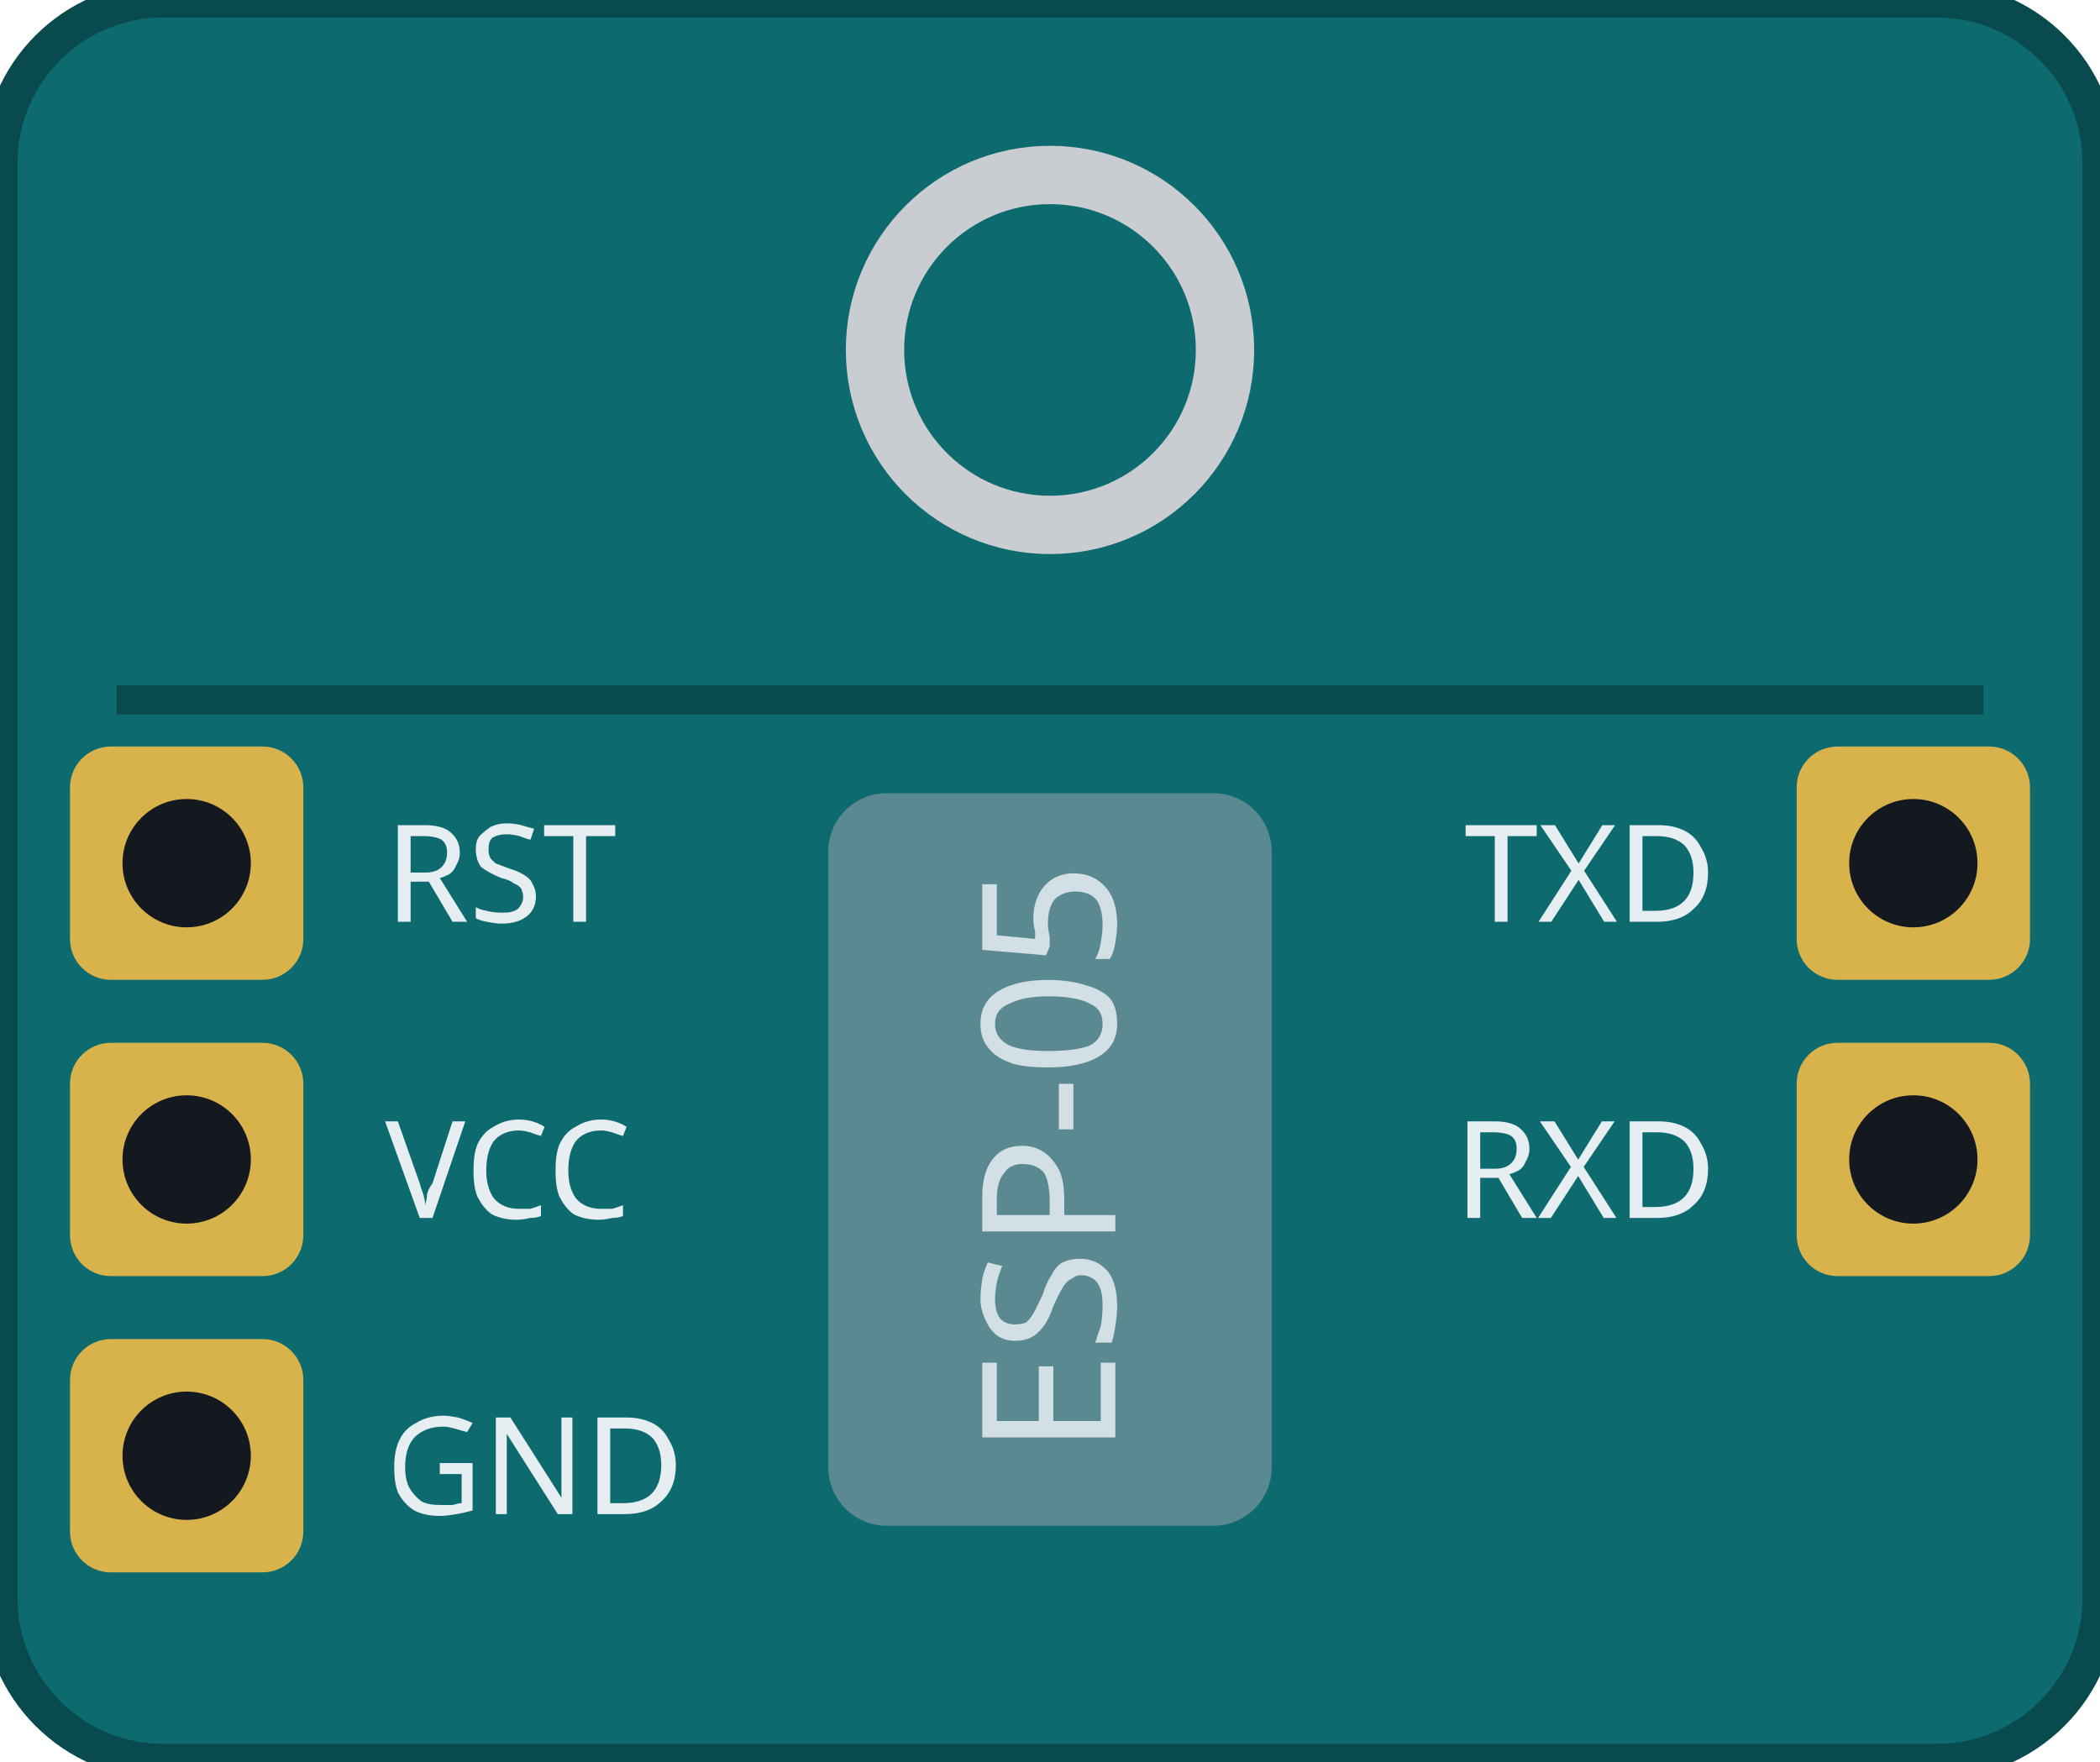
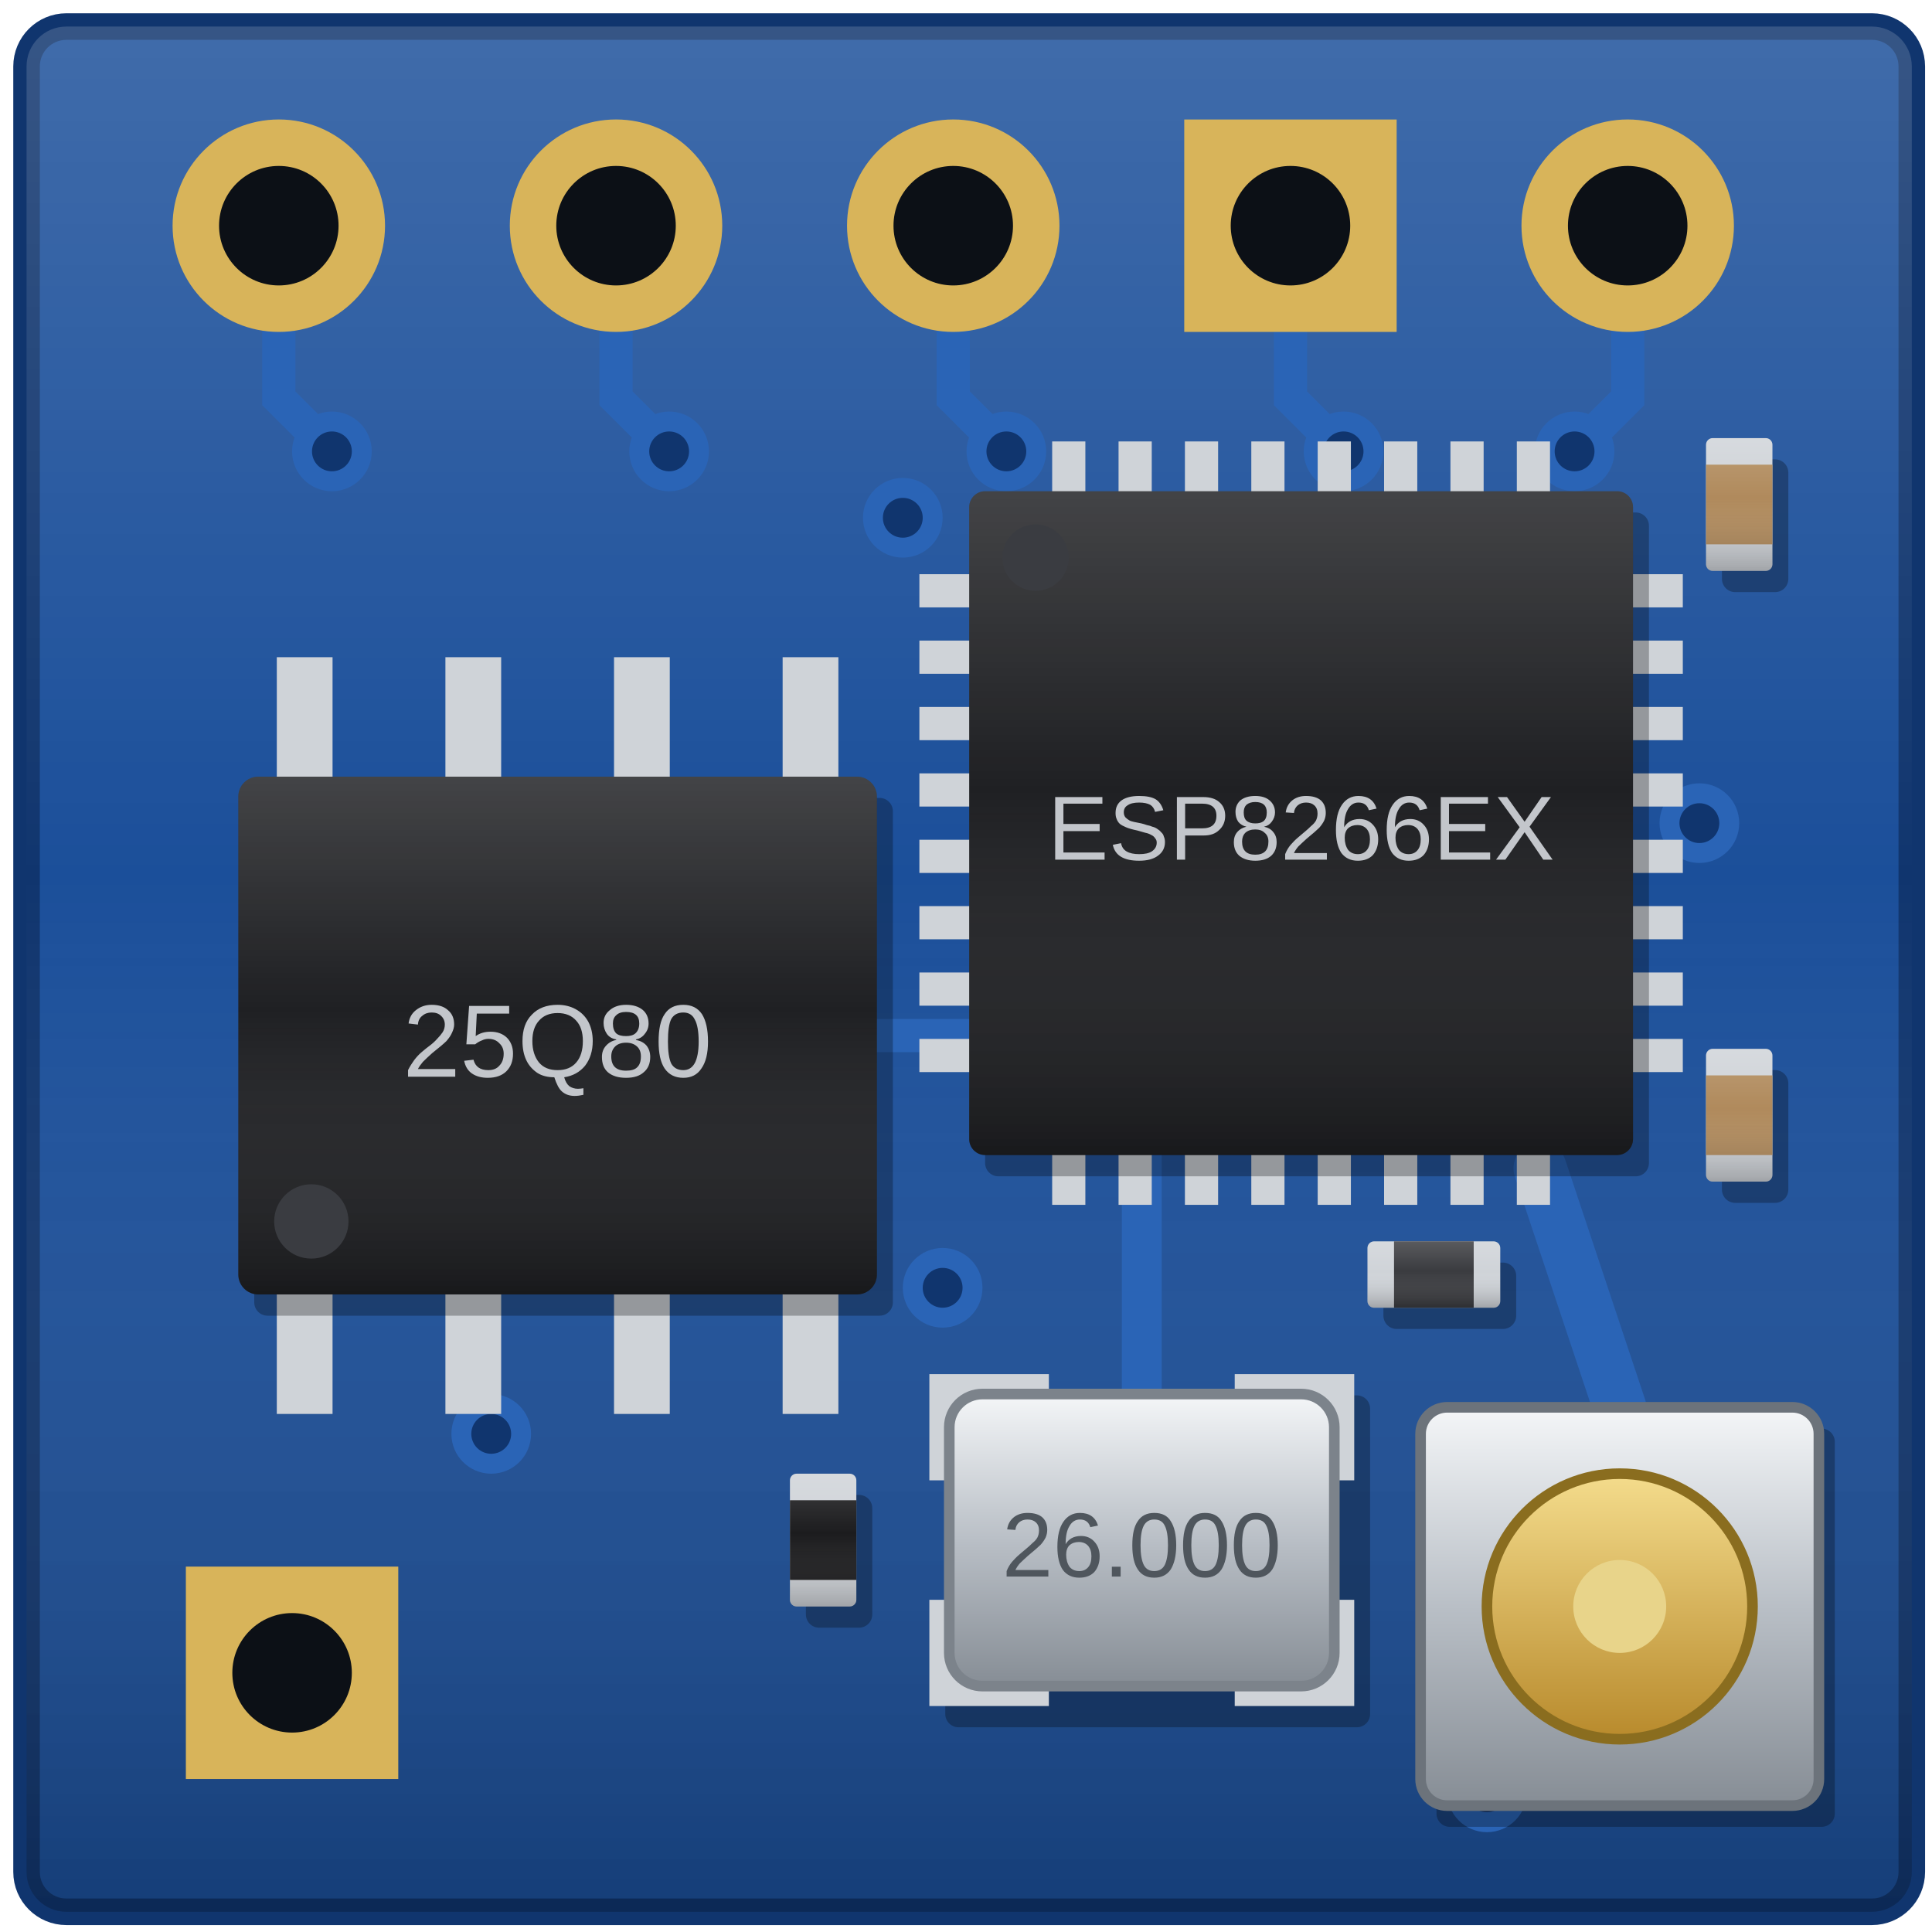
- <svg xmlns="http://www.w3.org/2000/svg" version="1.1" width="18.0mm" height="15.1mm" viewBox="0 0 18.0 15.1">
-   <rect x="0" y="0" width="18.0" height="15.1" rx="1.4" fill="#0d6b6f" />
-   <rect x="0" y="0" width="18.0" height="15.1" rx="1.4" fill="none" stroke="#084a4d" stroke-width="0.3" />
-   <circle cx="9.00" cy="3.0" r="1.5" fill="none" stroke="#c9ccd1" stroke-width="0.5" />
-   <line x1="1.0" y1="6.00" x2="17.00" y2="6.00" stroke="#084a4d" stroke-width="0.25" />
-   <rect x="7.10" y="6.80" width="3.8" height="6.28" rx="0.5" fill="#9aa3ad" opacity="0.55" />
-   <rect x="0.60" y="6.40" width="2.0" height="2.0" rx="0.35" fill="#d8b24a" />
-   <circle cx="1.60" cy="7.40" r="0.55" fill="#14181f" />
-   <rect x="0.60" y="8.94" width="2.0" height="2.0" rx="0.35" fill="#d8b24a" />
-   <circle cx="1.60" cy="9.94" r="0.55" fill="#14181f" />
-   <rect x="0.60" y="11.48" width="2.0" height="2.0" rx="0.35" fill="#d8b24a" />
-   <circle cx="1.60" cy="12.48" r="0.55" fill="#14181f" />
-   <rect x="15.40" y="6.40" width="2.0" height="2.0" rx="0.35" fill="#d8b24a" />
-   <circle cx="16.40" cy="7.40" r="0.55" fill="#14181f" />
-   <rect x="15.40" y="8.94" width="2.0" height="2.0" rx="0.35" fill="#d8b24a" />
-   <circle cx="16.40" cy="9.94" r="0.55" fill="#14181f" />
-   <text x="3.30" y="7.90" fill="#e6eef2" font-size="1.15px" font-family="Verdana">RST</text>
-   <text x="3.30" y="10.44" fill="#e6eef2" font-size="1.15px" font-family="Verdana">VCC</text>
-   <text x="3.30" y="12.98" fill="#e6eef2" font-size="1.15px" font-family="Verdana">GND</text>
-   <text x="14.70" y="7.90" fill="#e6eef2" font-size="1.15px" text-anchor="end" font-family="Verdana">TXD</text>
-   <text x="14.70" y="10.44" fill="#e6eef2" font-size="1.15px" text-anchor="end" font-family="Verdana">RXD</text>
-   <text x="9.00" y="10.50" fill="#e6eef2" font-size="1.6px" text-anchor="middle" font-family="Verdana" opacity="0.85" transform="rotate(-90 9.00 9.94)">ESP-05</text>
+ <svg xmlns="http://www.w3.org/2000/svg" version="1.1" width="55px" height="55px" viewBox="0 0 55 55">
+   <defs>
+     <linearGradient id="luz" x1="0" y1="0" x2="0" y2="1">
+       <stop offset="0" stop-color="#ffffff" stop-opacity="0.16" />
+       <stop offset="0.45" stop-color="#ffffff" stop-opacity="0" />
+       <stop offset="1" stop-color="#000000" stop-opacity="0.22" />
+     </linearGradient>
+     <linearGradient id="metal" x1="0" y1="0" x2="0" y2="1">
+       <stop offset="0" stop-color="#f4f6f8" />
+       <stop offset="0.5" stop-color="#b9bfc6" />
+       <stop offset="1" stop-color="#868d95" />
+     </linearGradient>
+     <linearGradient id="metal-h" x1="0" y1="0" x2="1" y2="0">
+       <stop offset="0" stop-color="#8a9199" />
+       <stop offset="0.35" stop-color="#eef1f4" />
+       <stop offset="0.7" stop-color="#b3b9c0" />
+       <stop offset="1" stop-color="#7c838b" />
+     </linearGradient>
+     <radialGradient id="lata" cx="0.4" cy="0.38" r="0.66">
+       <stop offset="0" stop-color="#f6f8fa" />
+       <stop offset="0.6" stop-color="#c3c9cf" />
+       <stop offset="1" stop-color="#8c939b" />
+     </radialGradient>
+     <linearGradient id="plastico" x1="0" y1="0" x2="0" y2="1">
+       <stop offset="0" stop-color="#3a3c40" />
+       <stop offset="1" stop-color="#16171a" />
+     </linearGradient>
+     <linearGradient id="ouro" x1="0" y1="0" x2="0" y2="1">
+       <stop offset="0" stop-color="#f4dc8c" />
+       <stop offset="1" stop-color="#b88a2c" />
+     </linearGradient>
+     <linearGradient id="blindagem" x1="0" y1="0" x2="1" y2="1">
+       <stop offset="0" stop-color="#eef1f3" />
+       <stop offset="0.45" stop-color="#c8cdd2" />
+       <stop offset="1" stop-color="#9aa1a8" />
+     </linearGradient>
+     <radialGradient id="cupula" cx="0.36" cy="0.3" r="0.78">
+       <stop offset="0" stop-color="#ffffff" stop-opacity="0.6" />
+       <stop offset="0.32" stop-color="#ffffff" stop-opacity="0.1" />
+       <stop offset="1" stop-color="#000000" stop-opacity="0.32" />
+     </radialGradient>
+     <linearGradient id="ceramica" x1="0" y1="0" x2="0" y2="1">
+       <stop offset="0" stop-color="#f4f1e8" />
+       <stop offset="1" stop-color="#cfc9b8" />
+     </linearGradient>
+   </defs>
+   <path fill-rule="evenodd" d="M1.89 0.756 L53.291 0.756 A1.134 1.134 0 0 1 54.425 1.89 L54.425 53.291 A1.134 1.134 0 0 1 53.291 54.425 L1.89 54.425 A1.134 1.134 0 0 1 0.756 53.291 L0.756 1.89 A1.134 1.134 0 0 1 1.89 0.756 Z" fill="#1b4f9a" stroke="#10356e" stroke-width="0.756" />
+   <path fill-rule="evenodd" d="M1.89 0.756 L53.291 0.756 A1.134 1.134 0 0 1 54.425 1.89 L54.425 53.291 A1.134 1.134 0 0 1 53.291 54.425 L1.89 54.425 A1.134 1.134 0 0 1 0.756 53.291 L0.756 1.89 A1.134 1.134 0 0 1 1.89 0.756 Z" fill="url(#luz)" />
+   <path d="M7.937 9.449 L7.937 11.339 L9.449 12.85" fill="none" stroke="#2a64b6" stroke-width="0.945" stroke-linecap="round" />
+   <circle cx="9.449" cy="12.85" r="1.134" fill="#2a64b6" />
+   <circle cx="9.449" cy="12.85" r="0.567" fill="#10356e" />
+   <path d="M17.537 9.449 L17.537 11.339 L19.049 12.85" fill="none" stroke="#2a64b6" stroke-width="0.945" stroke-linecap="round" />
+   <circle cx="19.049" cy="12.85" r="1.134" fill="#2a64b6" />
+   <circle cx="19.049" cy="12.85" r="0.567" fill="#10356e" />
+   <path d="M27.137 9.449 L27.137 11.339 L28.649 12.85" fill="none" stroke="#2a64b6" stroke-width="0.945" stroke-linecap="round" />
+   <circle cx="28.649" cy="12.85" r="1.134" fill="#2a64b6" />
+   <circle cx="28.649" cy="12.85" r="0.567" fill="#10356e" />
+   <path d="M36.737 9.449 L36.737 11.339 L38.249 12.85" fill="none" stroke="#2a64b6" stroke-width="0.945" stroke-linecap="round" />
+   <circle cx="38.249" cy="12.85" r="1.134" fill="#2a64b6" />
+   <circle cx="38.249" cy="12.85" r="0.567" fill="#10356e" />
+   <path d="M46.337 9.449 L46.337 11.339 L44.825 12.85" fill="none" stroke="#2a64b6" stroke-width="0.945" stroke-linecap="round" />
+   <circle cx="44.825" cy="12.85" r="1.134" fill="#2a64b6" />
+   <circle cx="44.825" cy="12.85" r="0.567" fill="#10356e" />
+   <path d="M15.874 29.48 L30.992 29.48 L37.039 23.433" fill="none" stroke="#2a64b6" stroke-width="0.945" stroke-linecap="round" />
+   <path d="M32.504 43.843 L32.504 27.969 L37.039 23.433" fill="none" stroke="#2a64b6" stroke-width="1.134" stroke-linecap="round" />
+   <circle cx="25.701" cy="14.74" r="1.134" fill="#2a64b6" />
+   <circle cx="25.701" cy="14.74" r="0.567" fill="#10356e" />
+   <circle cx="48.378" cy="23.433" r="1.134" fill="#2a64b6" />
+   <circle cx="48.378" cy="23.433" r="0.567" fill="#10356e" />
+   <circle cx="26.835" cy="36.661" r="1.134" fill="#2a64b6" />
+   <circle cx="26.835" cy="36.661" r="0.567" fill="#10356e" />
+   <circle cx="13.984" cy="40.819" r="1.134" fill="#2a64b6" />
+   <circle cx="13.984" cy="40.819" r="0.567" fill="#10356e" />
+   <circle cx="42.331" cy="51.024" r="1.134" fill="#2a64b6" />
+   <circle cx="42.331" cy="51.024" r="0.567" fill="#10356e" />
+   <path d="M46.11 40.063 L43.843 33.26" fill="none" stroke="#2a64b6" stroke-width="1.512" stroke-linecap="round" />
+   <circle cx="7.937" cy="6.425" r="3.024" fill="#d8b45a" />
+   <circle cx="7.937" cy="6.425" r="1.701" fill="#0c1016" />
+   <circle cx="17.537" cy="6.425" r="3.024" fill="#d8b45a" />
+   <circle cx="17.537" cy="6.425" r="1.701" fill="#0c1016" />
+   <circle cx="27.137" cy="6.425" r="3.024" fill="#d8b45a" />
+   <circle cx="27.137" cy="6.425" r="1.701" fill="#0c1016" />
+   <rect x="33.713" y="3.402" width="6.047" height="6.047" fill="#d8b45a" />
+   <circle cx="36.737" cy="6.425" r="1.701" fill="#0c1016" />
+   <circle cx="46.337" cy="6.425" r="3.024" fill="#d8b45a" />
+   <circle cx="46.337" cy="6.425" r="1.701" fill="#0c1016" />
+   <rect x="5.291" y="44.598" width="6.047" height="6.047" fill="#d8b45a" />
+   <circle cx="8.315" cy="47.622" r="1.701" fill="#0c1016" />
+   <rect x="29.953" y="12.567" width="0.945" height="1.701" fill="#cfd3d8" />
+   <rect x="26.173" y="16.346" width="1.701" height="0.945" fill="#cfd3d8" />
+   <rect x="29.953" y="32.598" width="0.945" height="1.701" fill="#cfd3d8" />
+   <rect x="46.205" y="16.346" width="1.701" height="0.945" fill="#cfd3d8" />
+   <rect x="31.843" y="12.567" width="0.945" height="1.701" fill="#cfd3d8" />
+   <rect x="26.173" y="18.236" width="1.701" height="0.945" fill="#cfd3d8" />
+   <rect x="31.843" y="32.598" width="0.945" height="1.701" fill="#cfd3d8" />
+   <rect x="46.205" y="18.236" width="1.701" height="0.945" fill="#cfd3d8" />
+   <rect x="33.732" y="12.567" width="0.945" height="1.701" fill="#cfd3d8" />
+   <rect x="26.173" y="20.126" width="1.701" height="0.945" fill="#cfd3d8" />
+   <rect x="33.732" y="32.598" width="0.945" height="1.701" fill="#cfd3d8" />
+   <rect x="46.205" y="20.126" width="1.701" height="0.945" fill="#cfd3d8" />
+   <rect x="35.622" y="12.567" width="0.945" height="1.701" fill="#cfd3d8" />
+   <rect x="26.173" y="22.016" width="1.701" height="0.945" fill="#cfd3d8" />
+   <rect x="35.622" y="32.598" width="0.945" height="1.701" fill="#cfd3d8" />
+   <rect x="46.205" y="22.016" width="1.701" height="0.945" fill="#cfd3d8" />
+   <rect x="37.512" y="12.567" width="0.945" height="1.701" fill="#cfd3d8" />
+   <rect x="26.173" y="23.906" width="1.701" height="0.945" fill="#cfd3d8" />
+   <rect x="37.512" y="32.598" width="0.945" height="1.701" fill="#cfd3d8" />
+   <rect x="46.205" y="23.906" width="1.701" height="0.945" fill="#cfd3d8" />
+   <rect x="39.402" y="12.567" width="0.945" height="1.701" fill="#cfd3d8" />
+   <rect x="26.173" y="25.795" width="1.701" height="0.945" fill="#cfd3d8" />
+   <rect x="39.402" y="32.598" width="0.945" height="1.701" fill="#cfd3d8" />
+   <rect x="46.205" y="25.795" width="1.701" height="0.945" fill="#cfd3d8" />
+   <rect x="41.291" y="12.567" width="0.945" height="1.701" fill="#cfd3d8" />
+   <rect x="26.173" y="27.685" width="1.701" height="0.945" fill="#cfd3d8" />
+   <rect x="41.291" y="32.598" width="0.945" height="1.701" fill="#cfd3d8" />
+   <rect x="46.205" y="27.685" width="1.701" height="0.945" fill="#cfd3d8" />
+   <rect x="43.181" y="12.567" width="0.945" height="1.701" fill="#cfd3d8" />
+   <rect x="26.173" y="29.575" width="1.701" height="0.945" fill="#cfd3d8" />
+   <rect x="43.181" y="32.598" width="0.945" height="1.701" fill="#cfd3d8" />
+   <rect x="46.205" y="29.575" width="1.701" height="0.945" fill="#cfd3d8" />
+   <rect x="28.044" y="14.589" width="18.898" height="18.898" rx="0.378" fill="#000000" fill-opacity="0.28" />
+   <rect x="27.591" y="13.984" width="18.898" height="18.898" rx="0.454" fill="#1f2023" />
+   <rect x="27.591" y="13.984" width="18.898" height="18.898" rx="0.454" fill="url(#luz)" />
+   <circle cx="29.48" cy="15.874" r="0.945" fill="#3a3c41" />
+   <text transform="translate(37.039 23.433) rotate(0)" x="0" y="1.039" font-family="Arial" font-weight="normal" font-size="2.598" fill="#c3c6cb" text-anchor="middle">ESP8266EX</text>
+   <rect x="7.88" y="18.709" width="1.587" height="3.402" fill="#cfd3d8" />
+   <rect x="7.88" y="36.85" width="1.587" height="3.402" fill="#cfd3d8" />
+   <rect x="12.68" y="18.709" width="1.587" height="3.402" fill="#cfd3d8" />
+   <rect x="12.68" y="36.85" width="1.587" height="3.402" fill="#cfd3d8" />
+   <rect x="17.48" y="18.709" width="1.587" height="3.402" fill="#cfd3d8" />
+   <rect x="17.48" y="36.85" width="1.587" height="3.402" fill="#cfd3d8" />
+   <rect x="22.28" y="18.709" width="1.587" height="3.402" fill="#cfd3d8" />
+   <rect x="22.28" y="36.85" width="1.587" height="3.402" fill="#cfd3d8" />
+   <rect x="7.238" y="22.715" width="18.18" height="14.74" rx="0.378" fill="#000000" fill-opacity="0.28" />
+   <rect x="6.784" y="22.11" width="18.18" height="14.74" rx="0.567" fill="#1f2023" />
+   <rect x="6.784" y="22.11" width="18.18" height="14.74" rx="0.567" fill="url(#luz)" />
+   <circle cx="8.863" cy="34.772" r="1.058" fill="#3a3c41" />
+   <text transform="translate(15.874 29.48) rotate(0)" x="0" y="1.172" font-family="Arial" font-weight="normal" font-size="2.929" fill="#c3c6cb" text-anchor="middle">25Q80</text>
+   <rect x="26.91" y="39.723" width="12.094" height="9.449" rx="0.378" fill="#000000" fill-opacity="0.28" />
+   <rect x="26.457" y="39.118" width="3.402" height="3.024" fill="#cfd3d8" />
+   <rect x="26.457" y="45.543" width="3.402" height="3.024" fill="#cfd3d8" />
+   <rect x="35.15" y="39.118" width="3.402" height="3.024" fill="#cfd3d8" />
+   <rect x="35.15" y="45.543" width="3.402" height="3.024" fill="#cfd3d8" />
+   <rect x="27.024" y="39.685" width="10.961" height="8.315" rx="0.945" fill="url(#metal)" stroke="#7c838b" stroke-width="0.302" />
+   <text transform="translate(32.504 43.843) rotate(0)" x="0" y="1.039" font-family="Arial" font-weight="normal" font-size="2.598" fill="#4f565d" text-anchor="middle">26.000</text>
+   <rect x="49.02" y="13.077" width="1.89" height="3.78" rx="0.378" fill="#000000" fill-opacity="0.28" />
+   <rect x="48.567" y="12.472" width="1.89" height="3.78" rx="0.189" fill="#cfd3d8" />
+   <rect x="48.567" y="13.228" width="1.89" height="2.268" fill="#b08a5c" />
+   <rect x="48.567" y="12.472" width="1.89" height="3.78" rx="0.189" fill="url(#luz)" />
+   <rect x="49.02" y="30.463" width="1.89" height="3.78" rx="0.378" fill="#000000" fill-opacity="0.28" />
+   <rect x="48.567" y="29.858" width="1.89" height="3.78" rx="0.189" fill="#cfd3d8" />
+   <rect x="48.567" y="30.614" width="1.89" height="2.268" fill="#b08a5c" />
+   <rect x="48.567" y="29.858" width="1.89" height="3.78" rx="0.189" fill="url(#luz)" />
+   <rect x="22.942" y="42.557" width="1.89" height="3.78" rx="0.378" fill="#000000" fill-opacity="0.28" />
+   <rect x="22.488" y="41.953" width="1.89" height="3.78" rx="0.189" fill="#cfd3d8" />
+   <rect x="22.488" y="42.709" width="1.89" height="2.268" fill="#1c1c1e" />
+   <rect x="22.488" y="41.953" width="1.89" height="3.78" rx="0.189" fill="url(#luz)" />
+   <rect x="39.383" y="35.943" width="3.78" height="1.89" rx="0.378" fill="#000000" fill-opacity="0.28" />
+   <rect x="38.929" y="35.339" width="3.78" height="1.89" rx="0.189" fill="#cfd3d8" />
+   <rect x="39.685" y="35.339" width="2.268" height="1.89" fill="#3a3b3f" />
+   <rect x="38.929" y="35.339" width="3.78" height="1.89" rx="0.189" fill="url(#luz)" />
+   <rect x="40.894" y="40.668" width="11.339" height="11.339" rx="0.378" fill="#000000" fill-opacity="0.28" />
+   <rect x="40.441" y="40.063" width="11.339" height="11.339" rx="0.756" fill="url(#metal)" stroke="#6c737b" stroke-width="0.302" />
+   <circle cx="46.11" cy="45.732" r="3.78" fill="url(#ouro)" stroke="#8a6d1f" stroke-width="0.302" />
+   <circle cx="46.11" cy="45.732" r="1.323" fill="#e8d48a" />
</svg>
